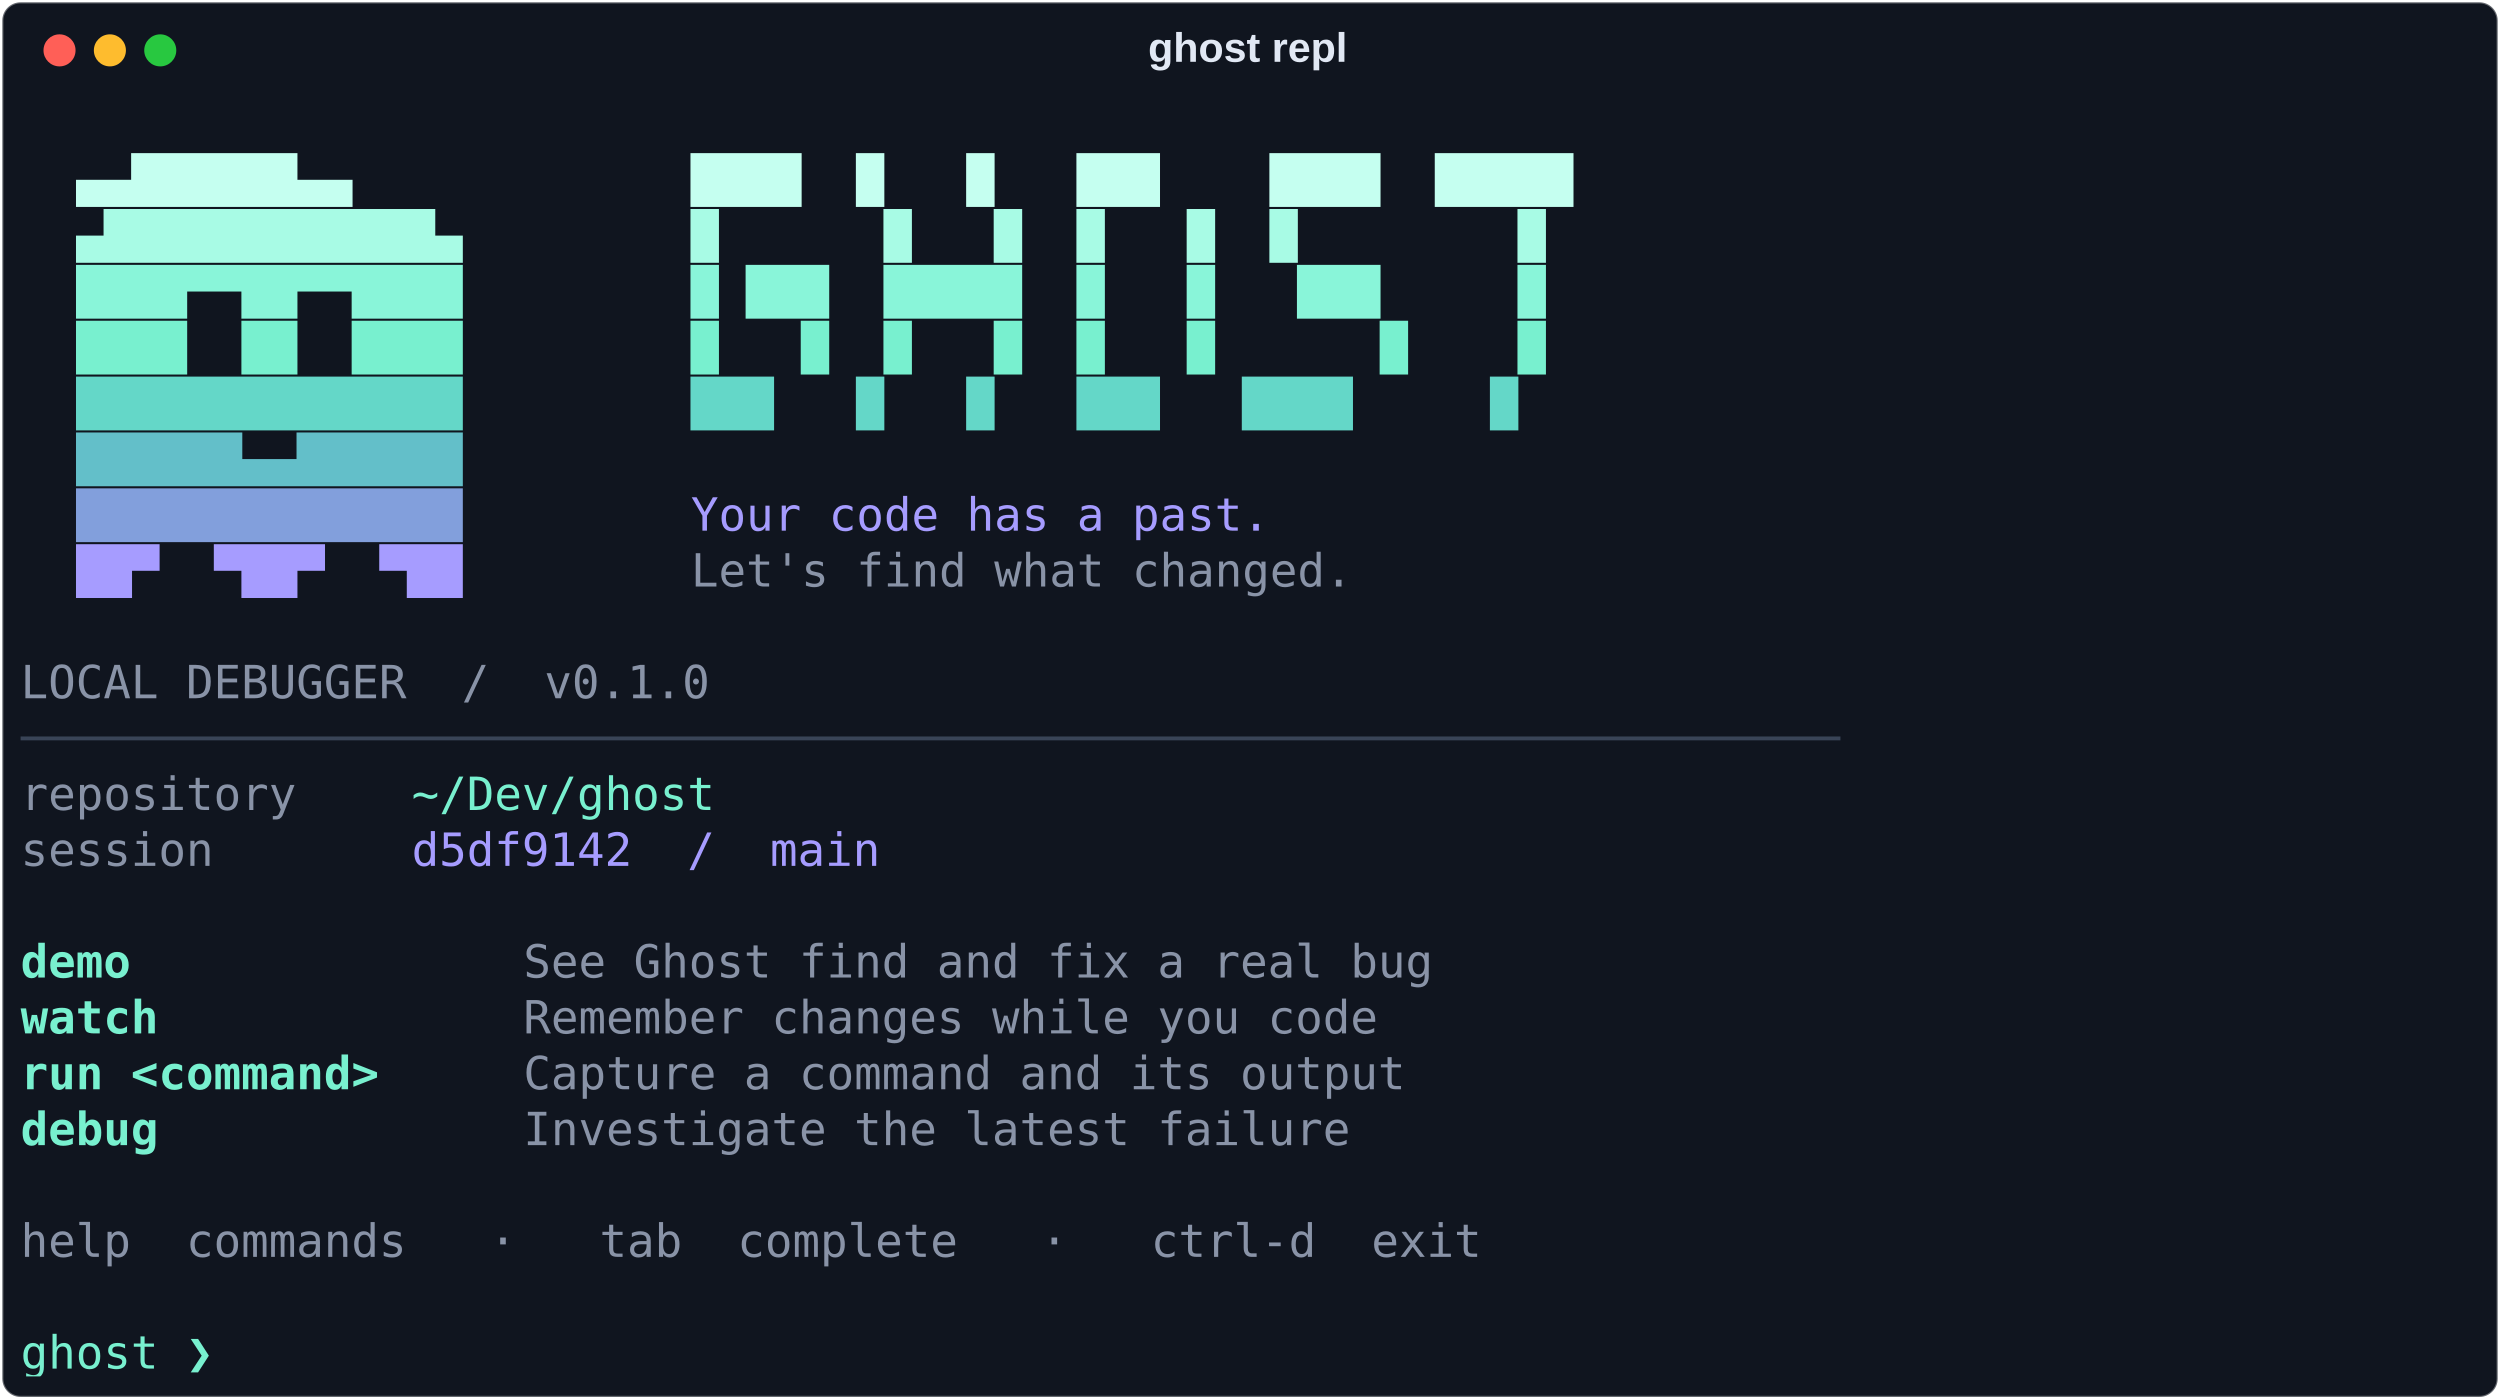
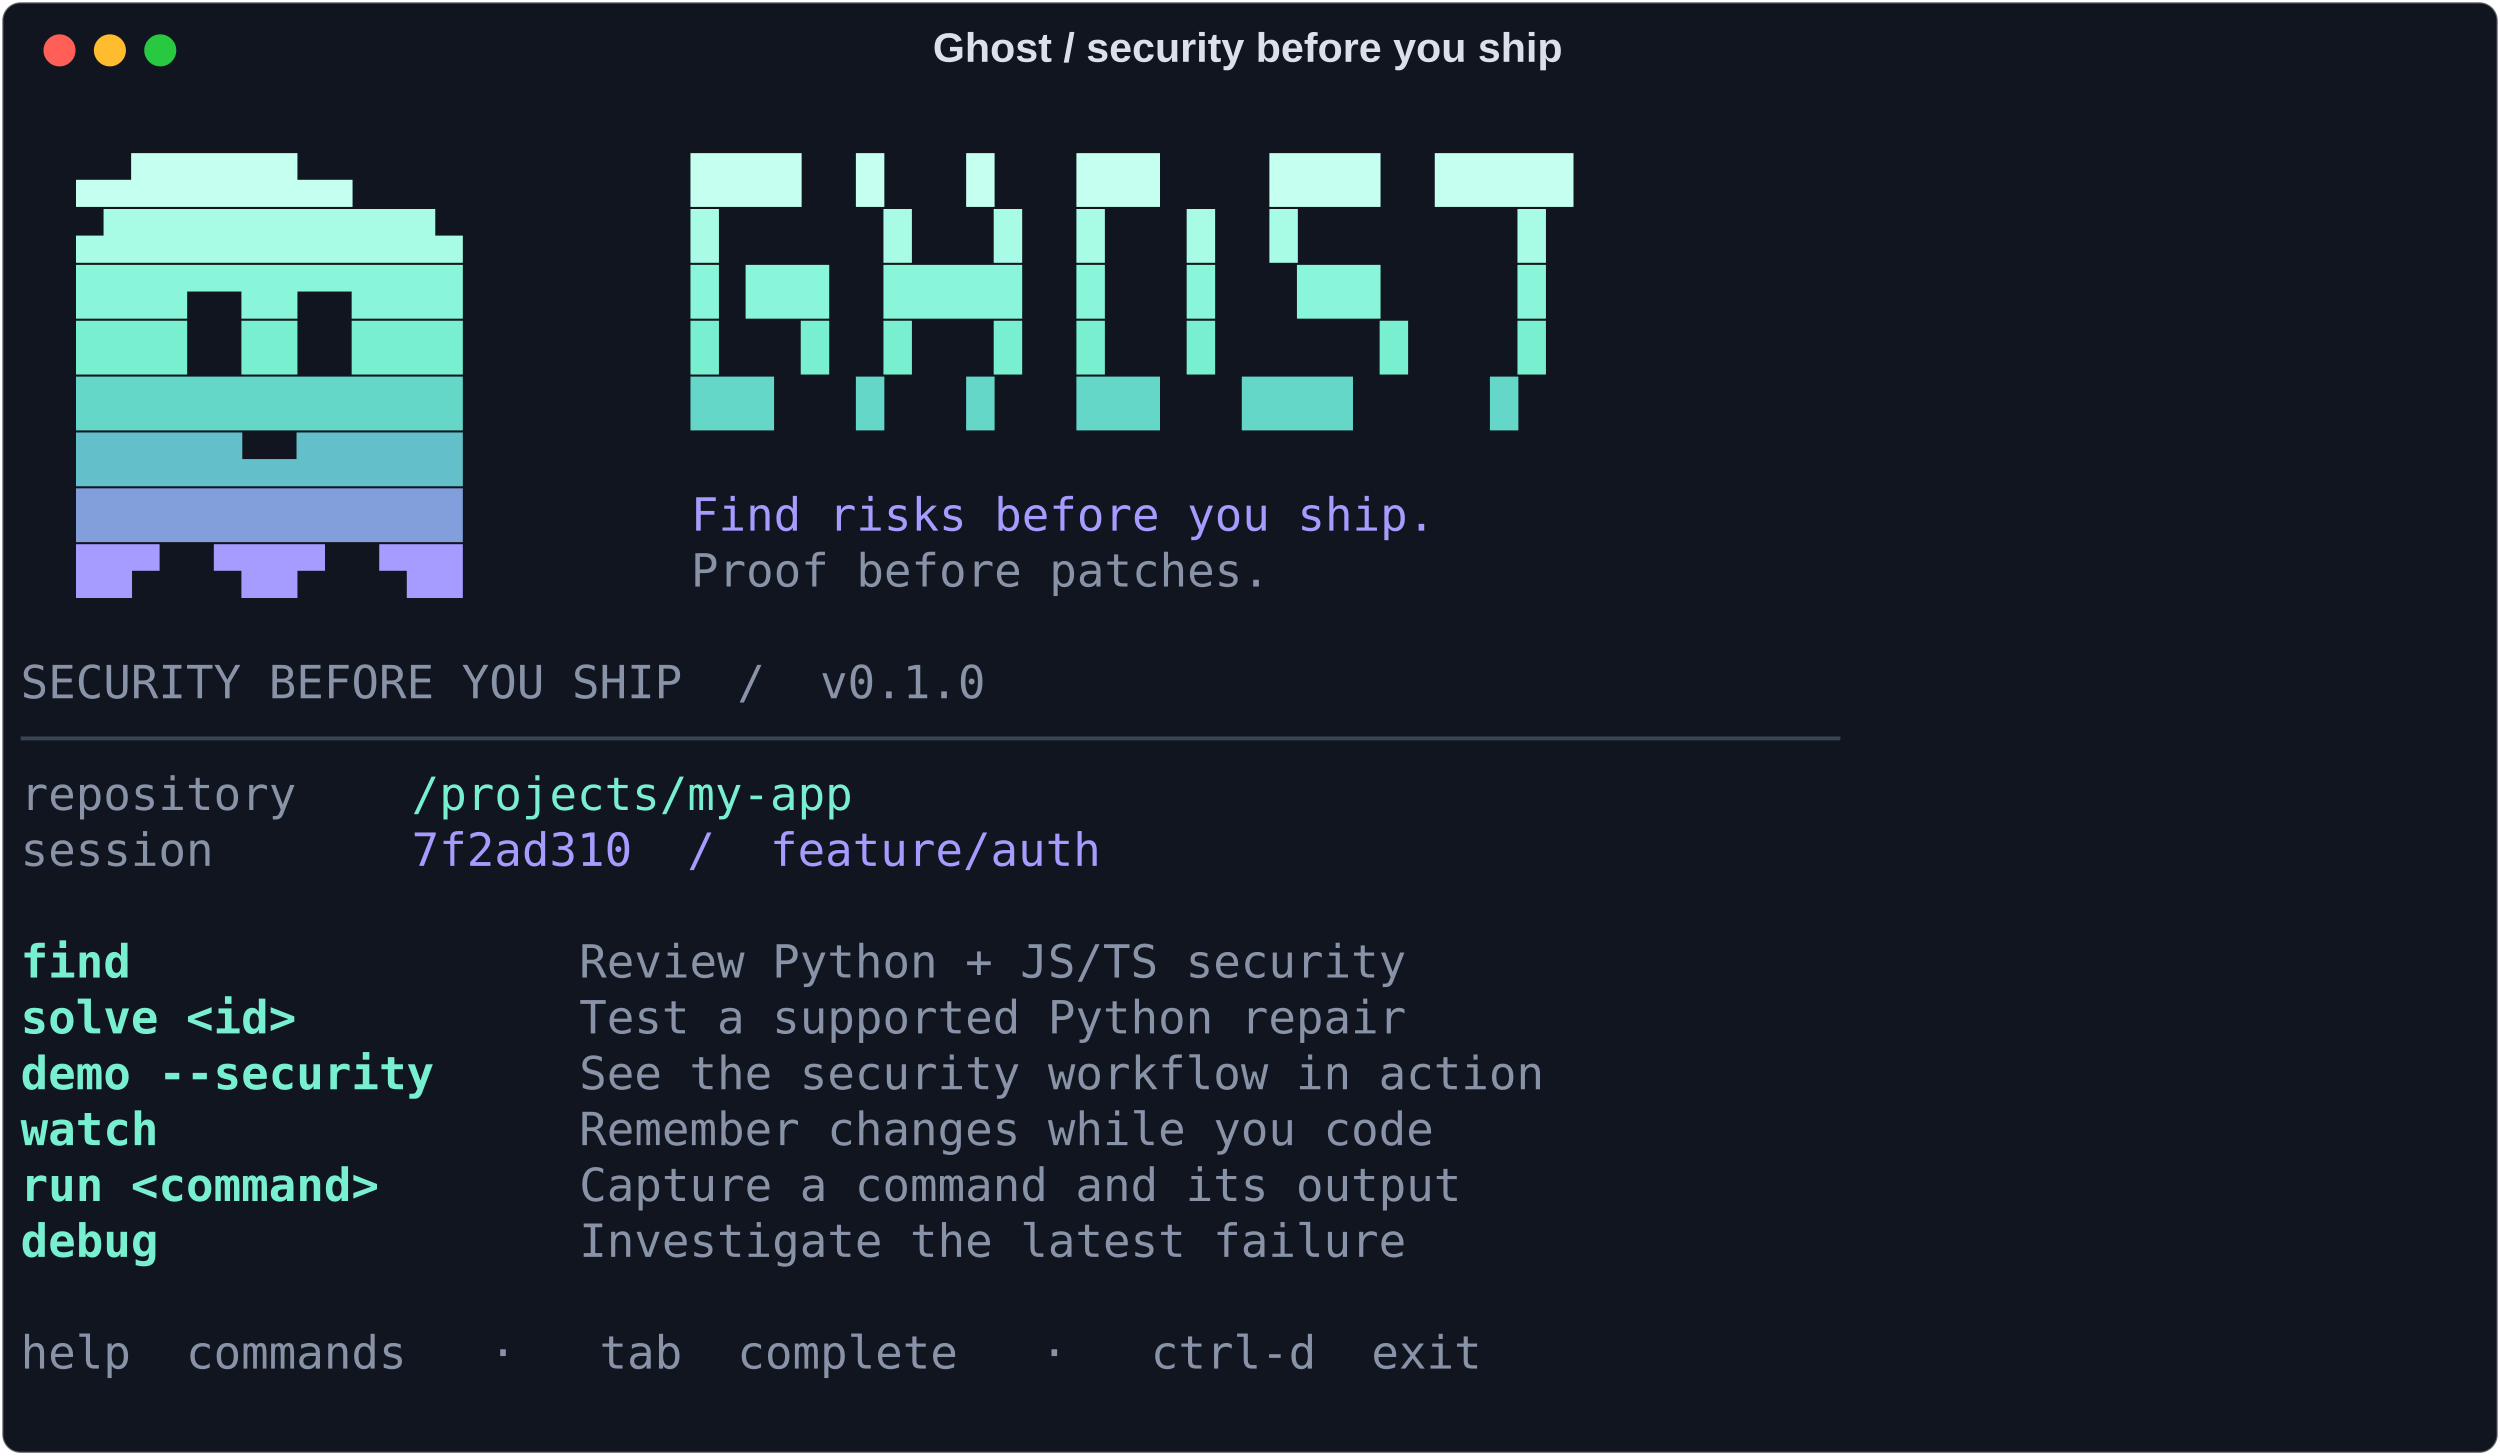
- <svg xmlns="http://www.w3.org/2000/svg" class="rich-terminal" viewBox="0 0 1092 611.2">
+ <svg xmlns="http://www.w3.org/2000/svg" class="rich-terminal" viewBox="0 0 1092 635.6">
  <style>

    @font-face {
        font-family: "Fira Code";
        src: local("FiraCode-Regular"),
                url("https://cdnjs.cloudflare.com/ajax/libs/firacode/6.2.0/woff2/FiraCode-Regular.woff2") format("woff2"),
                url("https://cdnjs.cloudflare.com/ajax/libs/firacode/6.2.0/woff/FiraCode-Regular.woff") format("woff");
        font-style: normal;
        font-weight: 400;
    }
    @font-face {
        font-family: "Fira Code";
        src: local("FiraCode-Bold"),
                url("https://cdnjs.cloudflare.com/ajax/libs/firacode/6.2.0/woff2/FiraCode-Bold.woff2") format("woff2"),
                url("https://cdnjs.cloudflare.com/ajax/libs/firacode/6.2.0/woff/FiraCode-Bold.woff") format("woff");
        font-style: bold;
        font-weight: 700;
    }

-     .terminal-4190281176-matrix {
+     .terminal-59022174-matrix {
        font-family: Fira Code, monospace;
        font-size: 20px;
        line-height: 24.4px;
        font-variant-east-asian: full-width;
    }

-     .terminal-4190281176-title {
+     .terminal-59022174-title {
        font-size: 18px;
        font-weight: bold;
        font-family: arial;
    }

-     .terminal-4190281176-r1 { fill: #e1e8f4 }
- .terminal-4190281176-r2 { fill: #c5fff0 }
- .terminal-4190281176-r3 { fill: #c5fff0;font-weight: bold }
- .terminal-4190281176-r4 { fill: #a8fbe5 }
- .terminal-4190281176-r5 { fill: #a8fbe5;font-weight: bold }
- .terminal-4190281176-r6 { fill: #89f5d9 }
- .terminal-4190281176-r7 { fill: #89f5d9;font-weight: bold }
- .terminal-4190281176-r8 { fill: #78f0cf }
- .terminal-4190281176-r9 { fill: #78f0cf;font-weight: bold }
- .terminal-4190281176-r10 { fill: #64d7c8 }
- .terminal-4190281176-r11 { fill: #64d7c8;font-weight: bold }
- .terminal-4190281176-r12 { fill: #63bfc9 }
- .terminal-4190281176-r13 { fill: #829fdc }
- .terminal-4190281176-r14 { fill: #a69cff }
- .terminal-4190281176-r15 { fill: #8993a7 }
- .terminal-4190281176-r16 { fill: #394457 }
+     .terminal-59022174-r1 { fill: #dae1eb }
+ .terminal-59022174-r2 { fill: #c5fff0 }
+ .terminal-59022174-r3 { fill: #c5fff0;font-weight: bold }
+ .terminal-59022174-r4 { fill: #a8fbe5 }
+ .terminal-59022174-r5 { fill: #a8fbe5;font-weight: bold }
+ .terminal-59022174-r6 { fill: #89f5d9 }
+ .terminal-59022174-r7 { fill: #89f5d9;font-weight: bold }
+ .terminal-59022174-r8 { fill: #78f0cf }
+ .terminal-59022174-r9 { fill: #78f0cf;font-weight: bold }
+ .terminal-59022174-r10 { fill: #64d7c8 }
+ .terminal-59022174-r11 { fill: #64d7c8;font-weight: bold }
+ .terminal-59022174-r12 { fill: #63bfc9 }
+ .terminal-59022174-r13 { fill: #829fdc }
+ .terminal-59022174-r14 { fill: #a69cff }
+ .terminal-59022174-r15 { fill: #8993a7 }
+ .terminal-59022174-r16 { fill: #394457 }
    </style>
  <defs>
-     <clipPath id="terminal-4190281176-clip-terminal">
-       <rect x="0" y="0" width="1072.6" height="560.2" />
-     </clipPath>
-     <clipPath id="terminal-4190281176-line-0">
+     <clipPath id="terminal-59022174-clip-terminal">
+       <rect x="0" y="0" width="1072.6" height="584.6" />
+     </clipPath>
+     <clipPath id="terminal-59022174-line-0">
      <rect x="0" y="1.5" width="1073.6" height="24.65" />
    </clipPath>
-     <clipPath id="terminal-4190281176-line-1">
+     <clipPath id="terminal-59022174-line-1">
      <rect x="0" y="25.9" width="1073.6" height="24.65" />
    </clipPath>
-     <clipPath id="terminal-4190281176-line-2">
+     <clipPath id="terminal-59022174-line-2">
      <rect x="0" y="50.3" width="1073.6" height="24.65" />
    </clipPath>
-     <clipPath id="terminal-4190281176-line-3">
+     <clipPath id="terminal-59022174-line-3">
      <rect x="0" y="74.7" width="1073.6" height="24.65" />
    </clipPath>
-     <clipPath id="terminal-4190281176-line-4">
+     <clipPath id="terminal-59022174-line-4">
      <rect x="0" y="99.1" width="1073.6" height="24.65" />
    </clipPath>
-     <clipPath id="terminal-4190281176-line-5">
+     <clipPath id="terminal-59022174-line-5">
      <rect x="0" y="123.5" width="1073.6" height="24.65" />
    </clipPath>
-     <clipPath id="terminal-4190281176-line-6">
+     <clipPath id="terminal-59022174-line-6">
      <rect x="0" y="147.9" width="1073.6" height="24.65" />
    </clipPath>
-     <clipPath id="terminal-4190281176-line-7">
+     <clipPath id="terminal-59022174-line-7">
      <rect x="0" y="172.3" width="1073.6" height="24.65" />
    </clipPath>
-     <clipPath id="terminal-4190281176-line-8">
+     <clipPath id="terminal-59022174-line-8">
      <rect x="0" y="196.7" width="1073.6" height="24.65" />
    </clipPath>
-     <clipPath id="terminal-4190281176-line-9">
+     <clipPath id="terminal-59022174-line-9">
      <rect x="0" y="221.1" width="1073.6" height="24.65" />
    </clipPath>
-     <clipPath id="terminal-4190281176-line-10">
+     <clipPath id="terminal-59022174-line-10">
      <rect x="0" y="245.5" width="1073.6" height="24.65" />
    </clipPath>
-     <clipPath id="terminal-4190281176-line-11">
+     <clipPath id="terminal-59022174-line-11">
      <rect x="0" y="269.9" width="1073.6" height="24.65" />
    </clipPath>
-     <clipPath id="terminal-4190281176-line-12">
+     <clipPath id="terminal-59022174-line-12">
      <rect x="0" y="294.3" width="1073.6" height="24.65" />
    </clipPath>
-     <clipPath id="terminal-4190281176-line-13">
+     <clipPath id="terminal-59022174-line-13">
      <rect x="0" y="318.7" width="1073.6" height="24.65" />
    </clipPath>
-     <clipPath id="terminal-4190281176-line-14">
+     <clipPath id="terminal-59022174-line-14">
      <rect x="0" y="343.1" width="1073.6" height="24.65" />
    </clipPath>
-     <clipPath id="terminal-4190281176-line-15">
+     <clipPath id="terminal-59022174-line-15">
      <rect x="0" y="367.5" width="1073.6" height="24.65" />
    </clipPath>
-     <clipPath id="terminal-4190281176-line-16">
+     <clipPath id="terminal-59022174-line-16">
      <rect x="0" y="391.9" width="1073.6" height="24.65" />
    </clipPath>
-     <clipPath id="terminal-4190281176-line-17">
+     <clipPath id="terminal-59022174-line-17">
      <rect x="0" y="416.3" width="1073.6" height="24.65" />
    </clipPath>
-     <clipPath id="terminal-4190281176-line-18">
+     <clipPath id="terminal-59022174-line-18">
      <rect x="0" y="440.7" width="1073.6" height="24.65" />
    </clipPath>
-     <clipPath id="terminal-4190281176-line-19">
+     <clipPath id="terminal-59022174-line-19">
      <rect x="0" y="465.1" width="1073.6" height="24.65" />
    </clipPath>
-     <clipPath id="terminal-4190281176-line-20">
+     <clipPath id="terminal-59022174-line-20">
      <rect x="0" y="489.5" width="1073.6" height="24.65" />
    </clipPath>
-     <clipPath id="terminal-4190281176-line-21">
+     <clipPath id="terminal-59022174-line-21">
      <rect x="0" y="513.9" width="1073.6" height="24.65" />
    </clipPath>
+     <clipPath id="terminal-59022174-line-22">
+       <rect x="0" y="538.3" width="1073.6" height="24.65" />
+     </clipPath>
  </defs>
-   <rect fill="#10151f" stroke="rgba(255,255,255,0.35)" stroke-width="1" x="1" y="1" width="1090" height="609.2" rx="8" />
-   <text class="terminal-4190281176-title" fill="#e1e8f4" text-anchor="middle" x="545" y="27">ghost repl</text>
+   <rect fill="#10151f" stroke="rgba(255,255,255,0.35)" stroke-width="1" x="1" y="1" width="1090" height="633.6" rx="8" />
+   <text class="terminal-59022174-title" fill="#dae1eb" text-anchor="middle" x="545" y="27">Ghost / security before you ship</text>
  <g transform="translate(26,22)">
    <circle cx="0" cy="0" r="7" fill="#ff5f57" />
    <circle cx="22" cy="0" r="7" fill="#febc2e" />
    <circle cx="44" cy="0" r="7" fill="#28c840" />
  </g>
-   <g transform="translate(9, 41)" clip-path="url(#terminal-4190281176-clip-terminal)">
-     <g class="terminal-4190281176-matrix">
-       <text class="terminal-4190281176-r1" x="1073.6" y="20" textLength="12.2" clip-path="url(#terminal-4190281176-line-0)">
- </text>
-       <text class="terminal-4190281176-r2" x="24.4" y="44.4" textLength="219.6" clip-path="url(#terminal-4190281176-line-1)">    ▄▄██████▄▄    </text>
-       <text class="terminal-4190281176-r3" x="292.8" y="44.4" textLength="402.6" clip-path="url(#terminal-4190281176-line-1)"> ████  █   █   ███    ████  █████</text>
-       <text class="terminal-4190281176-r1" x="1073.6" y="44.4" textLength="12.2" clip-path="url(#terminal-4190281176-line-1)">
- </text>
-       <text class="terminal-4190281176-r4" x="24.4" y="68.8" textLength="219.6" clip-path="url(#terminal-4190281176-line-2)">  ▄████████████▄  </text>
-       <text class="terminal-4190281176-r5" x="292.8" y="68.8" textLength="402.6" clip-path="url(#terminal-4190281176-line-2)">█      █   █  █   █  █        █  </text>
-       <text class="terminal-4190281176-r1" x="1073.6" y="68.8" textLength="12.2" clip-path="url(#terminal-4190281176-line-2)">
- </text>
-       <text class="terminal-4190281176-r6" x="24.4" y="93.2" textLength="219.6" clip-path="url(#terminal-4190281176-line-3)">  ████▀▀██▀▀████  </text>
-       <text class="terminal-4190281176-r7" x="292.8" y="93.2" textLength="402.6" clip-path="url(#terminal-4190281176-line-3)">█ ███  █████  █   █   ███     █  </text>
-       <text class="terminal-4190281176-r1" x="1073.6" y="93.2" textLength="12.2" clip-path="url(#terminal-4190281176-line-3)">
- </text>
-       <text class="terminal-4190281176-r8" x="24.4" y="117.6" textLength="219.6" clip-path="url(#terminal-4190281176-line-4)">  ████  ██  ████  </text>
-       <text class="terminal-4190281176-r9" x="292.8" y="117.6" textLength="402.6" clip-path="url(#terminal-4190281176-line-4)">█   █  █   █  █   █      █    █  </text>
-       <text class="terminal-4190281176-r1" x="1073.6" y="117.6" textLength="12.2" clip-path="url(#terminal-4190281176-line-4)">
- </text>
-       <text class="terminal-4190281176-r10" x="24.4" y="142" textLength="219.6" clip-path="url(#terminal-4190281176-line-5)">  ██████████████  </text>
-       <text class="terminal-4190281176-r11" x="292.8" y="142" textLength="402.6" clip-path="url(#terminal-4190281176-line-5)"> ███   █   █   ███   ████     █  </text>
-       <text class="terminal-4190281176-r1" x="1073.6" y="142" textLength="12.2" clip-path="url(#terminal-4190281176-line-5)">
- </text>
-       <text class="terminal-4190281176-r12" x="24.4" y="166.4" textLength="219.6" clip-path="url(#terminal-4190281176-line-6)">  ██████▄▄██████  </text>
-       <text class="terminal-4190281176-r1" x="1073.6" y="166.4" textLength="12.2" clip-path="url(#terminal-4190281176-line-6)">
- </text>
-       <text class="terminal-4190281176-r13" x="24.4" y="190.8" textLength="219.6" clip-path="url(#terminal-4190281176-line-7)">  ██████████████  </text>
-       <text class="terminal-4190281176-r14" x="292.8" y="190.8" textLength="256.2" clip-path="url(#terminal-4190281176-line-7)">Your code has a past.</text>
-       <text class="terminal-4190281176-r1" x="1073.6" y="190.8" textLength="12.2" clip-path="url(#terminal-4190281176-line-7)">
- </text>
-       <text class="terminal-4190281176-r14" x="24.4" y="215.2" textLength="219.6" clip-path="url(#terminal-4190281176-line-8)">  ██▀  ▀██▀  ▀██  </text>
-       <text class="terminal-4190281176-r15" x="292.8" y="215.2" textLength="292.8" clip-path="url(#terminal-4190281176-line-8)">Let's find what changed.</text>
-       <text class="terminal-4190281176-r1" x="1073.6" y="215.2" textLength="12.2" clip-path="url(#terminal-4190281176-line-8)">
- </text>
-       <text class="terminal-4190281176-r1" x="1073.6" y="239.6" textLength="12.2" clip-path="url(#terminal-4190281176-line-9)">
- </text>
-       <text class="terminal-4190281176-r15" x="0" y="264" textLength="329.4" clip-path="url(#terminal-4190281176-line-10)">  LOCAL DEBUGGER  /  v0.1.0</text>
-       <text class="terminal-4190281176-r1" x="1073.6" y="264" textLength="12.2" clip-path="url(#terminal-4190281176-line-10)">
- </text>
-       <text class="terminal-4190281176-r16" x="0" y="288.4" textLength="829.6" clip-path="url(#terminal-4190281176-line-11)">  ──────────────────────────────────────────────────────────────────</text>
-       <text class="terminal-4190281176-r1" x="1073.6" y="288.4" textLength="12.2" clip-path="url(#terminal-4190281176-line-11)">
- </text>
-       <text class="terminal-4190281176-r15" x="0" y="312.8" textLength="146.4" clip-path="url(#terminal-4190281176-line-12)">  repository</text>
-       <text class="terminal-4190281176-r8" x="170.8" y="312.8" textLength="207.4" clip-path="url(#terminal-4190281176-line-12)">~/Dev/ghost      </text>
-       <text class="terminal-4190281176-r1" x="1073.6" y="312.8" textLength="12.2" clip-path="url(#terminal-4190281176-line-12)">
- </text>
-       <text class="terminal-4190281176-r15" x="0" y="337.2" textLength="146.4" clip-path="url(#terminal-4190281176-line-13)">  session   </text>
-       <text class="terminal-4190281176-r14" x="170.8" y="337.2" textLength="207.4" clip-path="url(#terminal-4190281176-line-13)">d5df9142  /  main</text>
-       <text class="terminal-4190281176-r1" x="1073.6" y="337.2" textLength="12.2" clip-path="url(#terminal-4190281176-line-13)">
- </text>
-       <text class="terminal-4190281176-r1" x="1073.6" y="361.6" textLength="12.2" clip-path="url(#terminal-4190281176-line-14)">
- </text>
-       <text class="terminal-4190281176-r9" x="0" y="386" textLength="183" clip-path="url(#terminal-4190281176-line-15)">  demo         </text>
-       <text class="terminal-4190281176-r15" x="219.6" y="386" textLength="402.6" clip-path="url(#terminal-4190281176-line-15)">See Ghost find and fix a real bug</text>
-       <text class="terminal-4190281176-r1" x="1073.6" y="386" textLength="12.2" clip-path="url(#terminal-4190281176-line-15)">
- </text>
-       <text class="terminal-4190281176-r9" x="0" y="410.4" textLength="183" clip-path="url(#terminal-4190281176-line-16)">  watch        </text>
-       <text class="terminal-4190281176-r15" x="219.6" y="410.4" textLength="402.6" clip-path="url(#terminal-4190281176-line-16)">Remember changes while you code  </text>
-       <text class="terminal-4190281176-r1" x="1073.6" y="410.4" textLength="12.2" clip-path="url(#terminal-4190281176-line-16)">
- </text>
-       <text class="terminal-4190281176-r9" x="0" y="434.8" textLength="183" clip-path="url(#terminal-4190281176-line-17)">  run &lt;command&gt;</text>
-       <text class="terminal-4190281176-r15" x="219.6" y="434.8" textLength="402.6" clip-path="url(#terminal-4190281176-line-17)">Capture a command and its output </text>
-       <text class="terminal-4190281176-r1" x="1073.6" y="434.8" textLength="12.2" clip-path="url(#terminal-4190281176-line-17)">
- </text>
-       <text class="terminal-4190281176-r9" x="0" y="459.2" textLength="183" clip-path="url(#terminal-4190281176-line-18)">  debug        </text>
-       <text class="terminal-4190281176-r15" x="219.6" y="459.2" textLength="402.6" clip-path="url(#terminal-4190281176-line-18)">Investigate the latest failure   </text>
-       <text class="terminal-4190281176-r1" x="1073.6" y="459.2" textLength="12.2" clip-path="url(#terminal-4190281176-line-18)">
- </text>
-       <text class="terminal-4190281176-r1" x="1073.6" y="483.6" textLength="12.2" clip-path="url(#terminal-4190281176-line-19)">
- </text>
-       <text class="terminal-4190281176-r15" x="0" y="508" textLength="671" clip-path="url(#terminal-4190281176-line-20)">  help  commands   ·   tab  complete   ·   ctrl-d  exit</text>
-       <text class="terminal-4190281176-r1" x="1073.6" y="508" textLength="12.2" clip-path="url(#terminal-4190281176-line-20)">
- </text>
-       <text class="terminal-4190281176-r1" x="1073.6" y="532.4" textLength="12.2" clip-path="url(#terminal-4190281176-line-21)">
- </text>
-       <text class="terminal-4190281176-r8" x="0" y="556.8" textLength="122" clip-path="url(#terminal-4190281176-line-22)">  ghost ❯ </text>
-       <text class="terminal-4190281176-r1" x="1073.6" y="556.8" textLength="12.2" clip-path="url(#terminal-4190281176-line-22)">
+   <g transform="translate(9, 41)" clip-path="url(#terminal-59022174-clip-terminal)">
+     <g class="terminal-59022174-matrix">
+       <text class="terminal-59022174-r1" x="1073.6" y="20" textLength="12.2" clip-path="url(#terminal-59022174-line-0)">
+ </text>
+       <text class="terminal-59022174-r2" x="24.4" y="44.4" textLength="219.6" clip-path="url(#terminal-59022174-line-1)">    ▄▄██████▄▄    </text>
+       <text class="terminal-59022174-r3" x="292.8" y="44.4" textLength="402.6" clip-path="url(#terminal-59022174-line-1)"> ████  █   █   ███    ████  █████</text>
+       <text class="terminal-59022174-r1" x="1073.6" y="44.4" textLength="12.2" clip-path="url(#terminal-59022174-line-1)">
+ </text>
+       <text class="terminal-59022174-r4" x="24.4" y="68.8" textLength="219.6" clip-path="url(#terminal-59022174-line-2)">  ▄████████████▄  </text>
+       <text class="terminal-59022174-r5" x="292.8" y="68.8" textLength="402.6" clip-path="url(#terminal-59022174-line-2)">█      █   █  █   █  █        █  </text>
+       <text class="terminal-59022174-r1" x="1073.6" y="68.8" textLength="12.2" clip-path="url(#terminal-59022174-line-2)">
+ </text>
+       <text class="terminal-59022174-r6" x="24.4" y="93.2" textLength="219.6" clip-path="url(#terminal-59022174-line-3)">  ████▀▀██▀▀████  </text>
+       <text class="terminal-59022174-r7" x="292.8" y="93.2" textLength="402.6" clip-path="url(#terminal-59022174-line-3)">█ ███  █████  █   █   ███     █  </text>
+       <text class="terminal-59022174-r1" x="1073.6" y="93.2" textLength="12.2" clip-path="url(#terminal-59022174-line-3)">
+ </text>
+       <text class="terminal-59022174-r8" x="24.4" y="117.6" textLength="219.6" clip-path="url(#terminal-59022174-line-4)">  ████  ██  ████  </text>
+       <text class="terminal-59022174-r9" x="292.8" y="117.6" textLength="402.6" clip-path="url(#terminal-59022174-line-4)">█   █  █   █  █   █      █    █  </text>
+       <text class="terminal-59022174-r1" x="1073.6" y="117.6" textLength="12.2" clip-path="url(#terminal-59022174-line-4)">
+ </text>
+       <text class="terminal-59022174-r10" x="24.4" y="142" textLength="219.6" clip-path="url(#terminal-59022174-line-5)">  ██████████████  </text>
+       <text class="terminal-59022174-r11" x="292.8" y="142" textLength="402.6" clip-path="url(#terminal-59022174-line-5)"> ███   █   █   ███   ████     █  </text>
+       <text class="terminal-59022174-r1" x="1073.6" y="142" textLength="12.2" clip-path="url(#terminal-59022174-line-5)">
+ </text>
+       <text class="terminal-59022174-r12" x="24.4" y="166.4" textLength="219.6" clip-path="url(#terminal-59022174-line-6)">  ██████▄▄██████  </text>
+       <text class="terminal-59022174-r1" x="1073.6" y="166.4" textLength="12.2" clip-path="url(#terminal-59022174-line-6)">
+ </text>
+       <text class="terminal-59022174-r13" x="24.4" y="190.8" textLength="219.6" clip-path="url(#terminal-59022174-line-7)">  ██████████████  </text>
+       <text class="terminal-59022174-r14" x="292.8" y="190.8" textLength="329.4" clip-path="url(#terminal-59022174-line-7)">Find risks before you ship.</text>
+       <text class="terminal-59022174-r1" x="1073.6" y="190.8" textLength="12.2" clip-path="url(#terminal-59022174-line-7)">
+ </text>
+       <text class="terminal-59022174-r14" x="24.4" y="215.2" textLength="219.6" clip-path="url(#terminal-59022174-line-8)">  ██▀  ▀██▀  ▀██  </text>
+       <text class="terminal-59022174-r15" x="292.8" y="215.2" textLength="256.2" clip-path="url(#terminal-59022174-line-8)">Proof before patches.</text>
+       <text class="terminal-59022174-r1" x="1073.6" y="215.2" textLength="12.2" clip-path="url(#terminal-59022174-line-8)">
+ </text>
+       <text class="terminal-59022174-r1" x="1073.6" y="239.6" textLength="12.2" clip-path="url(#terminal-59022174-line-9)">
+ </text>
+       <text class="terminal-59022174-r15" x="0" y="264" textLength="451.4" clip-path="url(#terminal-59022174-line-10)">  SECURITY BEFORE YOU SHIP  /  v0.1.0</text>
+       <text class="terminal-59022174-r1" x="1073.6" y="264" textLength="12.2" clip-path="url(#terminal-59022174-line-10)">
+ </text>
+       <text class="terminal-59022174-r16" x="0" y="288.4" textLength="829.6" clip-path="url(#terminal-59022174-line-11)">  ──────────────────────────────────────────────────────────────────</text>
+       <text class="terminal-59022174-r1" x="1073.6" y="288.4" textLength="12.2" clip-path="url(#terminal-59022174-line-11)">
+ </text>
+       <text class="terminal-59022174-r15" x="0" y="312.8" textLength="146.4" clip-path="url(#terminal-59022174-line-12)">  repository</text>
+       <text class="terminal-59022174-r8" x="170.8" y="312.8" textLength="305" clip-path="url(#terminal-59022174-line-12)">/projects/my-app         </text>
+       <text class="terminal-59022174-r1" x="1073.6" y="312.8" textLength="12.2" clip-path="url(#terminal-59022174-line-12)">
+ </text>
+       <text class="terminal-59022174-r15" x="0" y="337.2" textLength="146.4" clip-path="url(#terminal-59022174-line-13)">  session   </text>
+       <text class="terminal-59022174-r14" x="170.8" y="337.2" textLength="305" clip-path="url(#terminal-59022174-line-13)">7f2ad310  /  feature/auth</text>
+       <text class="terminal-59022174-r1" x="1073.6" y="337.2" textLength="12.2" clip-path="url(#terminal-59022174-line-13)">
+ </text>
+       <text class="terminal-59022174-r1" x="1073.6" y="361.6" textLength="12.2" clip-path="url(#terminal-59022174-line-14)">
+ </text>
+       <text class="terminal-59022174-r9" x="0" y="386" textLength="207.4" clip-path="url(#terminal-59022174-line-15)">  find           </text>
+       <text class="terminal-59022174-r15" x="244" y="386" textLength="427" clip-path="url(#terminal-59022174-line-15)">Review Python + JS/TS security     </text>
+       <text class="terminal-59022174-r1" x="1073.6" y="386" textLength="12.2" clip-path="url(#terminal-59022174-line-15)">
+ </text>
+       <text class="terminal-59022174-r9" x="0" y="410.4" textLength="207.4" clip-path="url(#terminal-59022174-line-16)">  solve &lt;id&gt;     </text>
+       <text class="terminal-59022174-r15" x="244" y="410.4" textLength="427" clip-path="url(#terminal-59022174-line-16)">Test a supported Python repair     </text>
+       <text class="terminal-59022174-r1" x="1073.6" y="410.4" textLength="12.2" clip-path="url(#terminal-59022174-line-16)">
+ </text>
+       <text class="terminal-59022174-r9" x="0" y="434.8" textLength="207.4" clip-path="url(#terminal-59022174-line-17)">  demo --security</text>
+       <text class="terminal-59022174-r15" x="244" y="434.8" textLength="427" clip-path="url(#terminal-59022174-line-17)">See the security workflow in action</text>
+       <text class="terminal-59022174-r1" x="1073.6" y="434.8" textLength="12.2" clip-path="url(#terminal-59022174-line-17)">
+ </text>
+       <text class="terminal-59022174-r9" x="0" y="459.2" textLength="207.4" clip-path="url(#terminal-59022174-line-18)">  watch          </text>
+       <text class="terminal-59022174-r15" x="244" y="459.2" textLength="427" clip-path="url(#terminal-59022174-line-18)">Remember changes while you code    </text>
+       <text class="terminal-59022174-r1" x="1073.6" y="459.2" textLength="12.2" clip-path="url(#terminal-59022174-line-18)">
+ </text>
+       <text class="terminal-59022174-r9" x="0" y="483.6" textLength="207.4" clip-path="url(#terminal-59022174-line-19)">  run &lt;command&gt;  </text>
+       <text class="terminal-59022174-r15" x="244" y="483.6" textLength="427" clip-path="url(#terminal-59022174-line-19)">Capture a command and its output   </text>
+       <text class="terminal-59022174-r1" x="1073.6" y="483.6" textLength="12.2" clip-path="url(#terminal-59022174-line-19)">
+ </text>
+       <text class="terminal-59022174-r9" x="0" y="508" textLength="207.4" clip-path="url(#terminal-59022174-line-20)">  debug          </text>
+       <text class="terminal-59022174-r15" x="244" y="508" textLength="427" clip-path="url(#terminal-59022174-line-20)">Investigate the latest failure     </text>
+       <text class="terminal-59022174-r1" x="1073.6" y="508" textLength="12.2" clip-path="url(#terminal-59022174-line-20)">
+ </text>
+       <text class="terminal-59022174-r1" x="1073.6" y="532.4" textLength="12.2" clip-path="url(#terminal-59022174-line-21)">
+ </text>
+       <text class="terminal-59022174-r15" x="0" y="556.8" textLength="671" clip-path="url(#terminal-59022174-line-22)">  help  commands   ·   tab  complete   ·   ctrl-d  exit</text>
+       <text class="terminal-59022174-r1" x="1073.6" y="556.8" textLength="12.2" clip-path="url(#terminal-59022174-line-22)">
+ </text>
+       <text class="terminal-59022174-r1" x="1073.6" y="581.2" textLength="12.2" clip-path="url(#terminal-59022174-line-23)">
</text>
    </g>
  </g>
</svg>
